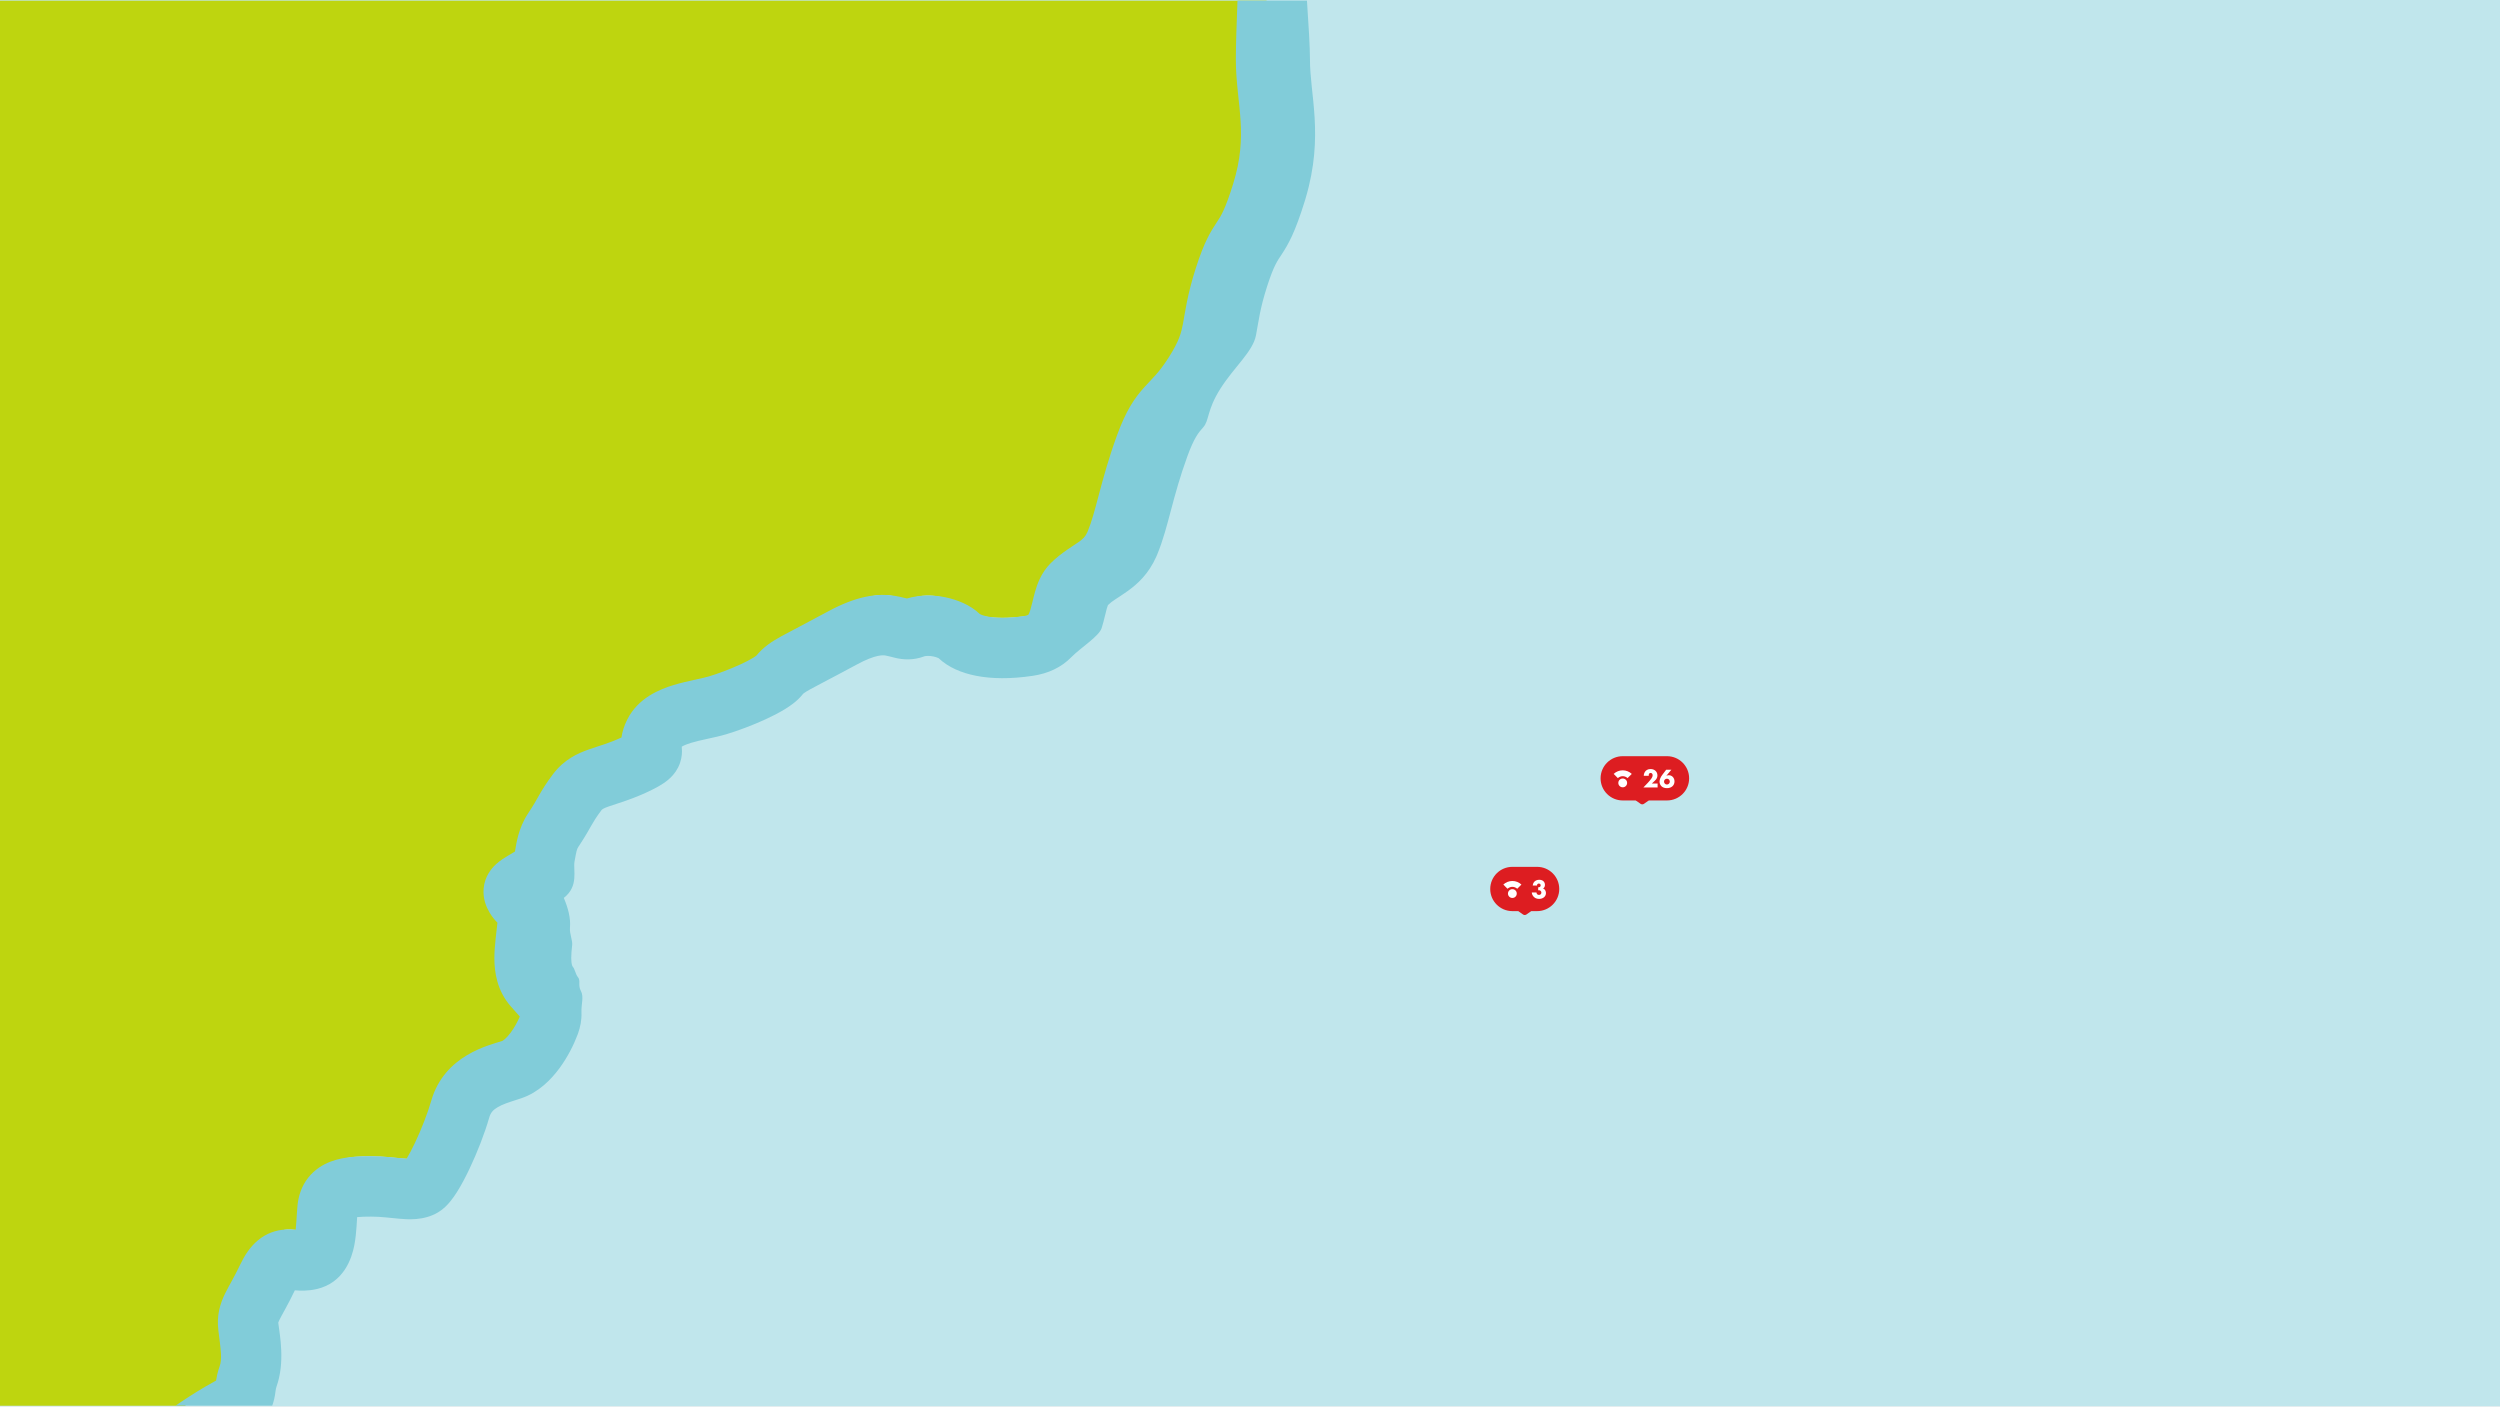
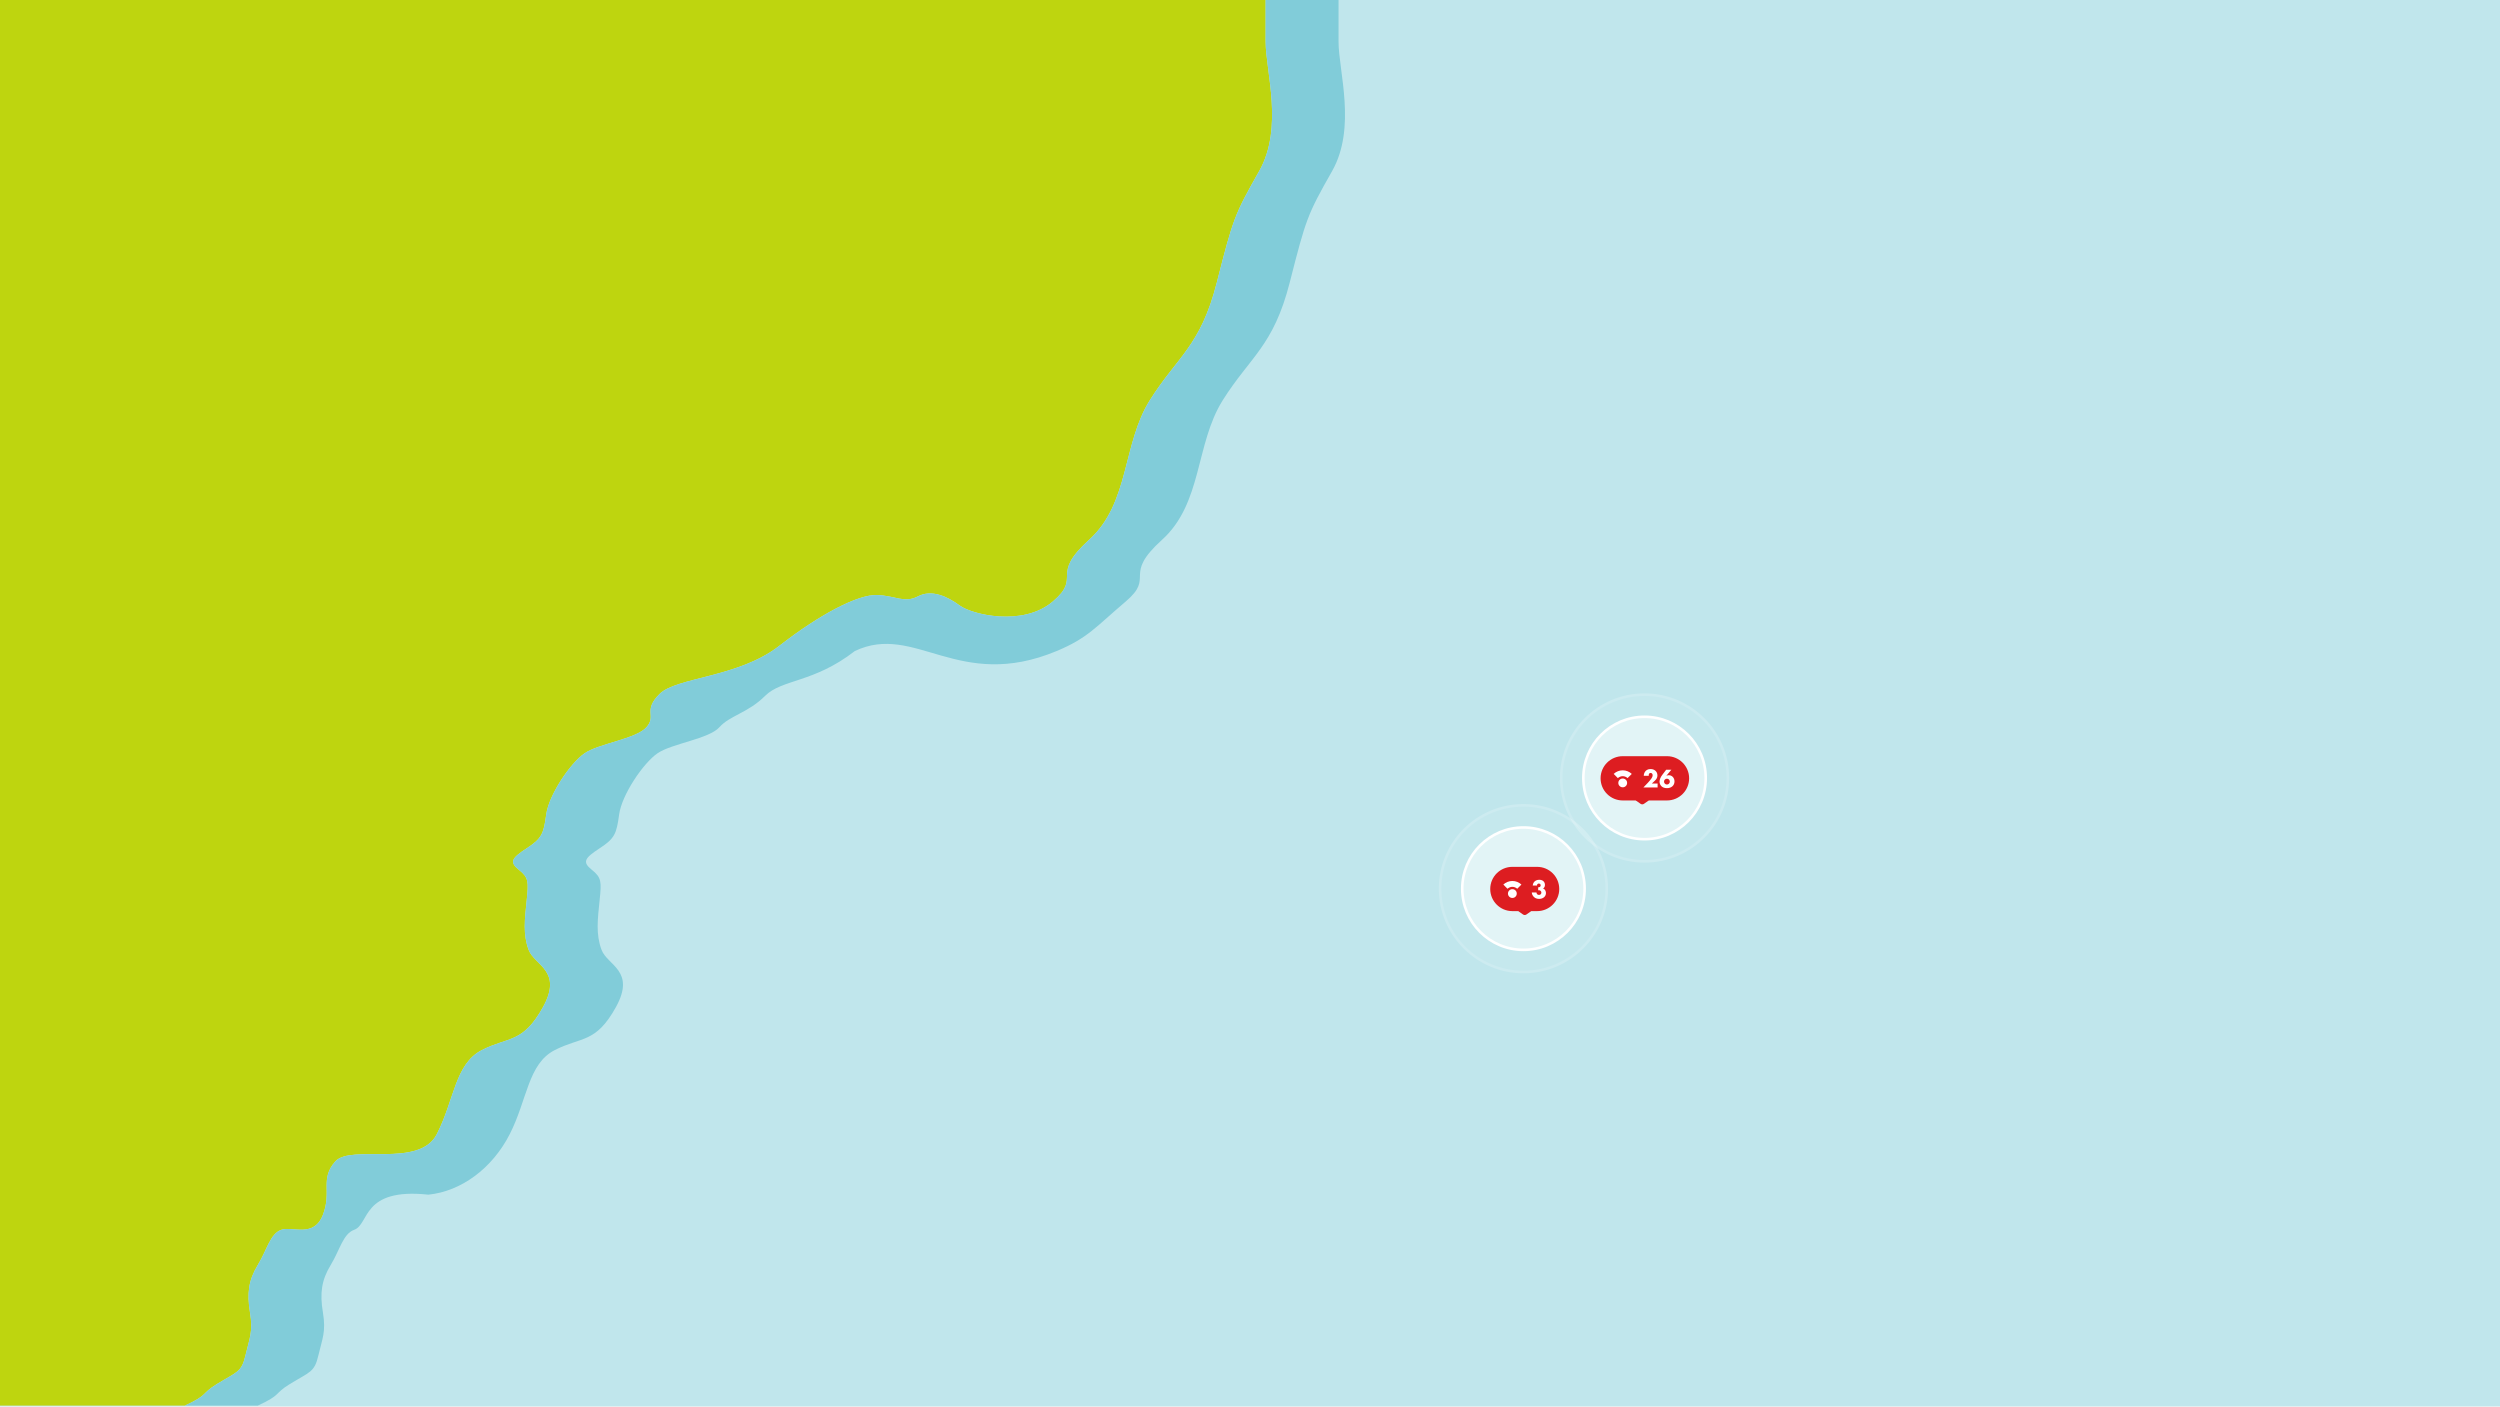
- <svg fill="none" viewBox="0 0 1920 1080">
+ <svg xmlns="http://www.w3.org/2000/svg" fill="none" viewBox="0 0 1920 1080">
  <g id="2024" class="2024" clip-path="url(#clip0_11253_184390)">
    <path fill="#C0E6EC" d="M0 0h1920v1080H0z" />
    <g id="BG" class="BG">
-       <path id="Subtract" fill="#BED50F" d="M972.745.5c-.27 8.896-.431 16.623-.431 22.322 0 30.413 10.635 57.788-3.052 101.873-13.674 44.099-16.726 27.375-28.894 65.383-12.154 38.008-4.558 44.099-22.804 72.992-18.245 28.88-25.841 22.804-38.009 56.254-12.168 33.451-15.207 56.254-22.803 74.498-7.61 18.259-21.284 19.764-33.452 31.932s-3.052 42.581-33.451 47.139c-30.414 4.557-47.14-1.52-53.231-7.611-6.077-6.077-22.804-10.635-34.972-6.077-12.168 4.572-18.245-12.153-54.735 7.61-36.49 19.764-42.582 21.284-48.659 28.88-6.091 7.61-31.933 18.259-47.14 22.817-15.206 4.557-41.048 6.077-48.658 21.283-7.596 15.206 7.61 13.687-15.192 24.335-22.817 10.635-34.972 9.116-44.116 21.283-9.115 12.154-9.115 15.207-18.245 28.88-9.115 13.701-3.039 27.374-15.193 34.984-12.168 7.596-18.258 9.129-13.687 16.711 4.557 7.61 10.649 4.573 9.116 21.298-1.52 16.725-6.077 34.97 4.571 47.138 10.635 12.154 16.712 16.725 12.154 28.879-4.558 12.167-15.192 30.426-28.88 34.984-13.701 4.558-33.451 9.116-39.543 30.413-6.077 21.283-21.283 54.734-28.893 59.292-7.597 4.572-21.284 0-39.529 0-18.245 0-31.919 1.52-33.453 16.726-1.519 15.206 0 36.488-13.687 39.527-13.674 3.052-22.292-7.595-32.443 13.688-10.124 21.283-16.202 25.855-14.697 38.008 1.52 12.169 4.103 25.859-.234 38.019-4.323 12.17 1.753 15.21-14.972 24.34-16.695 9.1-33.376 21.24-33.438 21.28H0V.5h972.745Z" class="Subtract" />
-       <path id="Subtract_2" fill="#81CCD9" d="M1003.74.5c1.23 18.431 2.32 35.343 2.32 45.503 0 6.33.56 12.74 1.33 20.15.74 7.125 1.73 15.544 2.24 24.3 1.04 17.665.25 37.7-6.95 61.939l-.71 2.358c-7.378 23.791-12.417 32.668-17.775 40.828-3.002 4.572-5.694 7.932-10.691 23.231l-.49 1.518c-5.518 17.256-6.28 26.034-8.432 37.224-2.423 12.602-16.664 24.083-27.398 41.081l-.003.005c-10.505 16.627-8.325 24.281-13.181 29.624-3.47 3.818-6.932 7.982-12.093 22.17-5.71 15.698-9.295 28.926-12.496 40.977-3.086 11.622-6.158 23.618-10.692 34.508l-.573 1.338c-5.98 13.56-14.543 21.313-22.432 26.911-8.368 5.937-10.926 6.818-14.813 10.539-.164.394-.46 1.171-.839 2.492-.495 1.72-.923 3.542-1.58 6.253-.598 2.472-1.372 5.62-2.386 8.851-2.016 6.423-16.053 15.001-23.337 22.43-7.657 7.81-17.66 12.507-29.46 14.276h-.003c-17.233 2.582-31.749 2.336-43.625.013-11.132-2.178-21.412-6.495-28.77-13.504a6.873 6.873 0 0 0-.339-.167c-.862-.4-2.183-.864-3.807-1.198-1.612-.331-3.185-.465-4.538-.418-1.032.037-1.73.17-2.127.277l-.298.093c-8.823 3.308-16.463 2.395-21.588 1.288-2.008-.435-4.495-1.117-5.367-1.341-1.282-.33-2.112-.51-2.863-.622-1.399-.21-6.954-1.195-22.008 6.959-19.579 10.604-28.357 14.909-35.522 18.886-5.78 3.21-5.79 3.735-6.073 4.089l-.003.004-.395.486c-4.136 4.971-9.597 8.623-13.452 10.969-4.546 2.766-9.693 5.371-14.743 7.687-10.084 4.624-21.351 8.805-29.996 11.396-4.855 1.455-10.358 2.616-14.663 3.555-4.736 1.033-8.76 1.946-12.387 3.057-4.129 1.264-6.208 2.348-7.163 2.94.1.976.191 2.178.192 3.382.002 3.56-.647 8.011-3.003 12.634-2.196 4.308-5.166 7.361-7.662 9.454-4.452 3.732-10.268 6.714-16.012 9.396l-.007.004-.008.003-1.193.551c-12.284 5.599-23.078 8.611-28.104 10.376-4.597 1.615-5.378 2.344-5.871 2.993l-.204.276c-3.823 5.1-5.58 8.046-7.521 11.443-2.073 3.628-4.556 8.154-9.051 14.985l-.926 1.398c-1.327 2.005-1.478 3.315-2.95 11.17-1.248 6.663 3.497 18.933-8.25 28.082 3.164 7.425 5.428 15.412 4.734 22.98-.404 4.445 2.089 9.634 1.695 13.166-.45 4.031-.711 7.228-.71 9.99.001 5.575 1.079 6.56 1.11 6.594l.001.001c1.819 2.079 2.179 5.964 4.021 8.114 2.269 2.649-.105 6.222 2.225 10.498 2.528 4.638.225 10.177.489 16.662.24 5.875-.929 11.271-2.63 16.068l-.347.951c-2.914 7.776-7.681 17.363-14.108 26.023-6.1 8.218-15.715 18.343-29.159 22.82l-.007.002-3.041.999c-6.733 2.191-11.04 3.492-15.124 5.9-3.446 2.033-5.325 4.12-6.403 7.887-3.457 12.104-9.277 26.993-15.224 39.499-2.983 6.273-6.226 12.432-9.476 17.588-1.619 2.568-3.455 5.232-5.469 7.657-1.748 2.105-4.79 5.47-9.062 8.039l.001.001c-11.141 6.704-24.007 5.44-29.714 4.949-8.23-.707-13.97-1.629-21.773-1.629-4.355 0-7.724.098-10.443.365-.099.009-.197.023-.292.033-.127 1.968-.251 4.152-.437 6.88-.296 4.353-.752 9.784-1.823 15.134-1.86 9.297-7.787 28.541-29.093 33.285-6.795 1.516-12.621 1.218-16.354.913l-.145-.013-.055.115c-2.789 5.862-5.291 10.557-7.363 14.347-2.225 4.09-3.453 6.25-4.446 8.29-.577 1.18-.792 1.78-.864 2 .004.11.016.29.05.56h-.001c1.168 9.34 5.248 29.97-1.396 48.64-.35.98-.509 1.75-.698 3.1-.08.57-.56 5.38-1.934 9.61-.208.64-.434 1.27-.672 1.88h-74.179c1.417-.97 3.03-2.07 4.801-3.25 6.551-4.37 15.542-10.11 24.749-15.13.571-.31 1.067-.59 1.498-.84.437-2.81 1.174-6.52 2.731-10.9l.005-.01.003-.01c2.013-5.65.942-12.36-.932-27.37l-.002-.01-.001-.01c-1.455-11.75 1.207-20.5 5.159-28.598 1.604-3.288 3.7-7.013 5.414-10.155 1.868-3.425 3.922-7.287 6.195-12.067l.006-.009.006-.012c3.272-6.861 7.479-13.488 13.508-18.516 6.724-5.606 13.995-7.818 20.611-8.307 2.886-.214 6.076-.051 8.42.133.201-1.675.373-3.635.531-5.956.233-3.415.49-8.624.916-12.892l.002-.02c.734-7.285 3.136-14.618 8.11-20.983 4.94-6.32 11.187-10.112 17.049-12.382 10.513-4.07 22.743-4.225 31.366-4.225 10.442.001 20.669 1.364 25.743 1.8.543.047 1.035.084 1.48.115 1.845-3.014 4.047-7.137 6.386-12.056 5.076-10.676 9.896-23.151 12.516-32.327l.002-.009c10.115-35.366 44.847-42.825 54.513-46.038.071-.03.745-.318 1.958-1.349 1.339-1.137 2.92-2.83 4.61-5.108 2.857-3.849 5.286-8.368 6.971-12.301l-.071-.086a204.975 204.975 0 0 0-2.928-3.314c-1.144-1.278-2.502-2.79-3.938-4.432-10.622-12.137-12.586-26.368-12.588-37.127-.002-9.275 1.803-21.411 2.343-27.097a39.361 39.361 0 0 1-5.851-7.51l-.424-.718c-2.169-3.762-5.025-10.103-4.317-18.053.822-9.233 5.901-15.331 9.443-18.599 3.189-2.942 6.865-5.167 8.973-6.435 2.149-1.293 3.724-2.195 5.61-3.335.061-.291.131-.631.204-1.023.8-4.27 2.174-16.675 9.943-28.352l.021-.032c4.04-6.052 5.93-9.524 8.279-13.636 2.618-4.581 5.418-9.237 10.7-16.28l.007-.008.006-.008c8.591-11.433 18.973-16.071 27.784-19.166 8.822-3.098 14.95-4.509 24.875-9.116.628-4.445 2.063-9.007 4.442-13.77l.005-.007.003-.008c8.396-16.776 25.247-23.314 35.432-26.431 5.685-1.74 11.451-3.012 16.074-4.02 5.055-1.103 8.484-1.844 11.232-2.667 6.562-1.967 15.82-5.387 23.98-9.129 4.073-1.868 7.481-3.637 9.968-5.151 1.381-.84 2.101-1.376 2.371-1.581 5.606-6.761 11.526-10.663 19.146-14.893 6.522-3.622 19.036-9.96 35.947-19.12 21.435-11.609 37.165-14.114 50.971-12.044 3.048.457 5.639 1.083 7.541 1.572.954.245 1.592.417 2.073.544 10.451-3.181 21.138-2.703 29.638-.954 8.623 1.774 18.995 5.695 26.446 12.877.307.164 2.019 1.118 6.029 1.903 5.613 1.098 14.666 1.612 27.845-.363 2.009-.301 2.919-.711 3.239-.903.127-.156.761-1.032 1.637-3.823.507-1.615.969-3.433 1.559-5.873.533-2.201 1.246-5.24 2.083-8.153 1.601-5.571 4.628-14.504 11.975-21.851 7.898-7.897 18.452-14.095 21.413-16.196 3.41-2.419 5.19-4.16 6.728-7.557l.304-.702c3.061-7.353 5.307-15.88 8.679-28.578 3.26-12.274 7.278-27.175 13.735-44.927 7.007-19.261 13.429-28.785 21.36-37.511 6.34-6.975 10.812-10.711 18.122-22.076l.717-1.124c7.508-11.891 9.14-17.904 10.518-25.071 1.65-8.58 3.167-21.852 9.802-42.6l.002-.006c6.853-21.406 11.695-28.621 16.583-36.066 2.628-4.003 5.952-8.813 12.247-29.114l.003-.01c5.831-18.782 6.482-33.754 5.656-47.83-.434-7.399-1.249-14.282-2.074-22.22-.796-7.653-1.572-16.07-1.572-24.945 0-10.364.51-27.141 1.248-45.503h53.355Z" class="Subtract" />
+       <path id="Vector 20" fill="#BED50F" d="M0 0h972v32c0 22.5 14 66-5 99.5S947 168 934.5 217 904 274 883 307.5s-15.5 79-46.5 107-5 28-28 47.5-62 10-71.5 3-21.5-12.5-32-7-17-.5-31.5-1-43.5 14.5-75 39-79 24-92 37-2 16.5-10 25.5-36.5 12.5-47.5 20-27.5 32-29.5 47-3.5 18.5-15 26-13.5 10.5-6 16.5 7.5 9 6 23.5-3 26 1.5 38 26.5 16 11 44-26.5 22.5-47 33-21 38-34.5 64.5-66 7.5-78 21-2.5 23-9.5 41-23.5 8.5-32 11.5-11 15.5-18 27-8.5 21.5-6 36.5-.5 20-3.5 33-6.5 12.5-22 22c-12.4 7.6-6 8-24.5 16.5H0V0Z" class="Vector 20" />
+       <path id="Subtract" fill="#81CCD9" d="M1028 32c0 22.5 14 66-5 99.5s-20 36.5-32.5 85.5-30.5 57-51.5 90.5-15.5 79-46.5 107-5 28-28 47.5-29 28-53 38c-75.5 31.458-108.664-22.029-155 0-31.5 24.5-56 21.5-69 34.5s-27 15-35 24-36.5 12.5-47.5 20-27.5 32-29.5 47-3.5 18.5-15 26-13.5 10.5-6 16.5 7.5 9 6 23.5-3 26 1.5 38 26.5 16 11 44-26.5 22.5-47 33-21 38-34.5 64.5-37.5 44-62.5 46.5c-51.5-5.5-45.06 22.786-57 27-8.5 3-11 15.5-18 27s-8.5 21.5-6 36.5-.5 20-3.5 33-6.5 12.5-22 22c-12.4 7.6-6 8-24.5 16.5h-56c18.5-8.5 12.1-8.9 24.5-16.5 15.5-9.5 19-9 22-22s6-18 3.5-33-1-25 6-36.5 9.5-24 18-27 25 6.5 32-11.5-2.5-27.5 9.5-41 64.5 5.5 78-21 14-54 34.5-64.5 31.5-5 47-33-6.5-32-11-44-3-23.5-1.5-38 1.5-17.5-6-23.5-5.5-9 6-16.5 13-11 15-26 18.5-39.5 29.5-47 39.5-11 47.5-20-3-12.5 10-25.5 60.5-12.5 92-37 60.5-39.5 75-39 21 6.5 31.5 1 22.5 0 32 7 48.5 16.5 71.5-3-3-19.5 28-47.5S862 341 883 307.5s39-41.5 51.5-90.5 13.5-52 32.5-85.5 5-77 5-99.5V0h56v32Z" class="Subtract" />
+     </g>
+     <g id="Cluster_Active-RedPin_1" class="Cluster_Active-RedPin">
+       <circle id="Ellipse 54" cx="1263" cy="597.5" r="64" fill="#fff" fill-opacity=".4" stroke="#fff" stroke-width="2" class="Ellipse 54" opacity=".2" />
+       <circle id="Ellipse 55" cx="1263" cy="597.5" r="47" fill="#fff" fill-opacity=".5" stroke="#fff" stroke-width="2" class="Ellipse 55" />
+     </g>
+     <g id="Cluster_Active-RedPin_2" class="Cluster_Active-RedPin">
+       <circle id="Ellipse 54_2" cx="1170" cy="682.5" r="64" fill="#fff" fill-opacity=".4" stroke="#fff" stroke-width="2" class="Ellipse 54" opacity=".2" />
+       <circle id="Ellipse 55_2" cx="1170" cy="682.5" r="47" fill="#fff" fill-opacity=".5" stroke="#fff" stroke-width="2" class="Ellipse 55" />
    </g>
    <g id="RedPin_1-BaciaPelotas" class="RedPin_1-BaciaPelotas">
      <path id="Rectangle 2" fill="#DD1D21" d="M1261.26 611.749h3.11c2 0 2.86 2.318 1.27 3.426l-3.11 2.179c-.75.523-1.79.523-2.54 0l-3.12-2.179c-1.58-1.108-.72-3.426 1.27-3.426h3.12Z" class="Rectangle 2" />
      <g id="Frame 2" class="Frame 2">
        <rect width="68" height="34" x="1229.25" y="580.75" fill="#DD1D21" rx="17" />
        <g id="compass_calibration_24dp_E3E3E3_FILL1_wght300_GRAD0_opsz24 1" class="compass_calibration_24dp_E3E3E3_FILL1_wght300_GRAD0_opsz24 1">
          <path id="Vector" fill="#fff" d="M1246.25 604.648c-.94 0-1.73-.329-2.39-.985a3.248 3.248 0 0 1-.99-2.39c0-.937.33-1.733.99-2.39a3.253 3.253 0 0 1 2.39-.985c.94 0 1.73.328 2.39.985.66.657.98 1.453.98 2.39 0 .936-.32 1.733-.98 2.39-.66.656-1.45.985-2.39.985Zm-3.74-7.056-3.21-3.231a10.148 10.148 0 0 1 13.9 0l-3.22 3.231a5.579 5.579 0 0 0-1.73-1.097 5.294 5.294 0 0 0-2-.386c-.7 0-1.37.129-2 .386-.64.257-1.22.623-1.74 1.097Z" class="Vector" />
        </g>
        <path id="20" fill="#fff" d="M1273.04 601.762v2.988h-10.89l3.44-3.6c.99-1.044 2.18-2.502 2.83-3.456.54-.792.82-1.638.82-2.34 0-.972-.7-1.746-1.56-1.746-.87 0-1.46.684-1.46 1.656 0 .144.02.288.05.576h-3.87c0-.954.22-1.818.69-2.7.86-1.638 2.48-2.52 4.55-2.52 3.08 0 5.26 2.034 5.26 4.878 0 1.584-.61 2.826-2.02 4.14l-2.27 2.124h4.43Zm10.55-10.584-3.83 4.626c.79-.324 1.24-.432 1.89-.432 2.48 0 4.37 2.052 4.37 4.752 0 3.078-2.36 5.184-5.81 5.184-1.82 0-3.3-.54-4.29-1.548-.88-.936-1.4-2.16-1.4-3.438 0-1.53.77-3.492 2.07-5.148l3.01-3.996h3.99Zm-3.38 6.858c-1.24 0-2.25.99-2.25 2.232 0 1.242 1.01 2.25 2.25 2.25 1.19 0 2.21-1.008 2.21-2.214 0-1.278-.97-2.268-2.21-2.268Z" class="20" />
      </g>
    </g>
    <g id="RedPin_2-BaciaPelotas" class="RedPin_2-BaciaPelotas">
      <g id="Header" class="Header">
        <rect width="53" height="34" x="1144.5" y="665.742" fill="#DD1D21" rx="17" />
        <g id="IconContainer" class="IconContainer">
          <path id="Icon" fill="#fff" d="M1161.5 689.632c-.94 0-1.73-.328-2.39-.985a3.246 3.246 0 0 1-.99-2.39c0-.936.33-1.733.99-2.39a3.257 3.257 0 0 1 2.39-.985c.94 0 1.73.329 2.39.985.66.657.98 1.454.98 2.39 0 .937-.32 1.733-.98 2.39-.66.657-1.45.985-2.39.985Zm-3.74-7.056-3.21-3.23a10.133 10.133 0 0 1 6.95-2.752c1.3 0 2.54.237 3.74.712 1.19.475 2.26 1.155 3.21 2.04l-3.22 3.23a5.597 5.597 0 0 0-1.73-1.097 5.293 5.293 0 0 0-2-.385c-.7 0-1.37.128-2 .385-.64.258-1.22.623-1.74 1.097Z" class="Icon" />
        </g>
        <path id="Number" fill="#fff" d="m1181.33 681.408.38.018c.91 0 1.53-.612 1.53-1.53 0-.774-.6-1.332-1.41-1.332-.88 0-1.4.558-1.42 1.53h-3.28c.13-.99.31-1.566.69-2.214.81-1.404 2.41-2.214 4.32-2.214 2.63 0 4.37 1.548 4.37 3.906 0 1.296-.45 2.178-1.46 2.826.62.198.9.396 1.28.81.6.72.96 1.674.96 2.664 0 2.628-2.2 4.482-5.31 4.482-2.18 0-3.84-.9-4.86-2.646-.49-.828-.69-1.458-.71-2.304h3.6c.09 1.206.78 1.89 1.95 1.89 1.04 0 1.82-.738 1.82-1.764a1.85 1.85 0 0 0-1.86-1.836c-.2 0-.32.036-.59.108v-2.394Z" class="Number" />
      </g>
      <path id="pin" fill="#DD1D21" d="M1171 696.734h3.12c1.99 0 2.85 2.317 1.26 3.426l-3.11 2.178c-.75.523-1.79.523-2.54 0l-3.11-2.178c-1.59-1.109-.73-3.426 1.26-3.426h3.12Z" class="pin" />
    </g>
  </g>
  <defs>
    <clipPath id="clip0_11253_184390" class="clip0_11253">
      <path fill="#fff" d="M0 0h1920v1080H0z" />
    </clipPath>
  </defs>
</svg>
